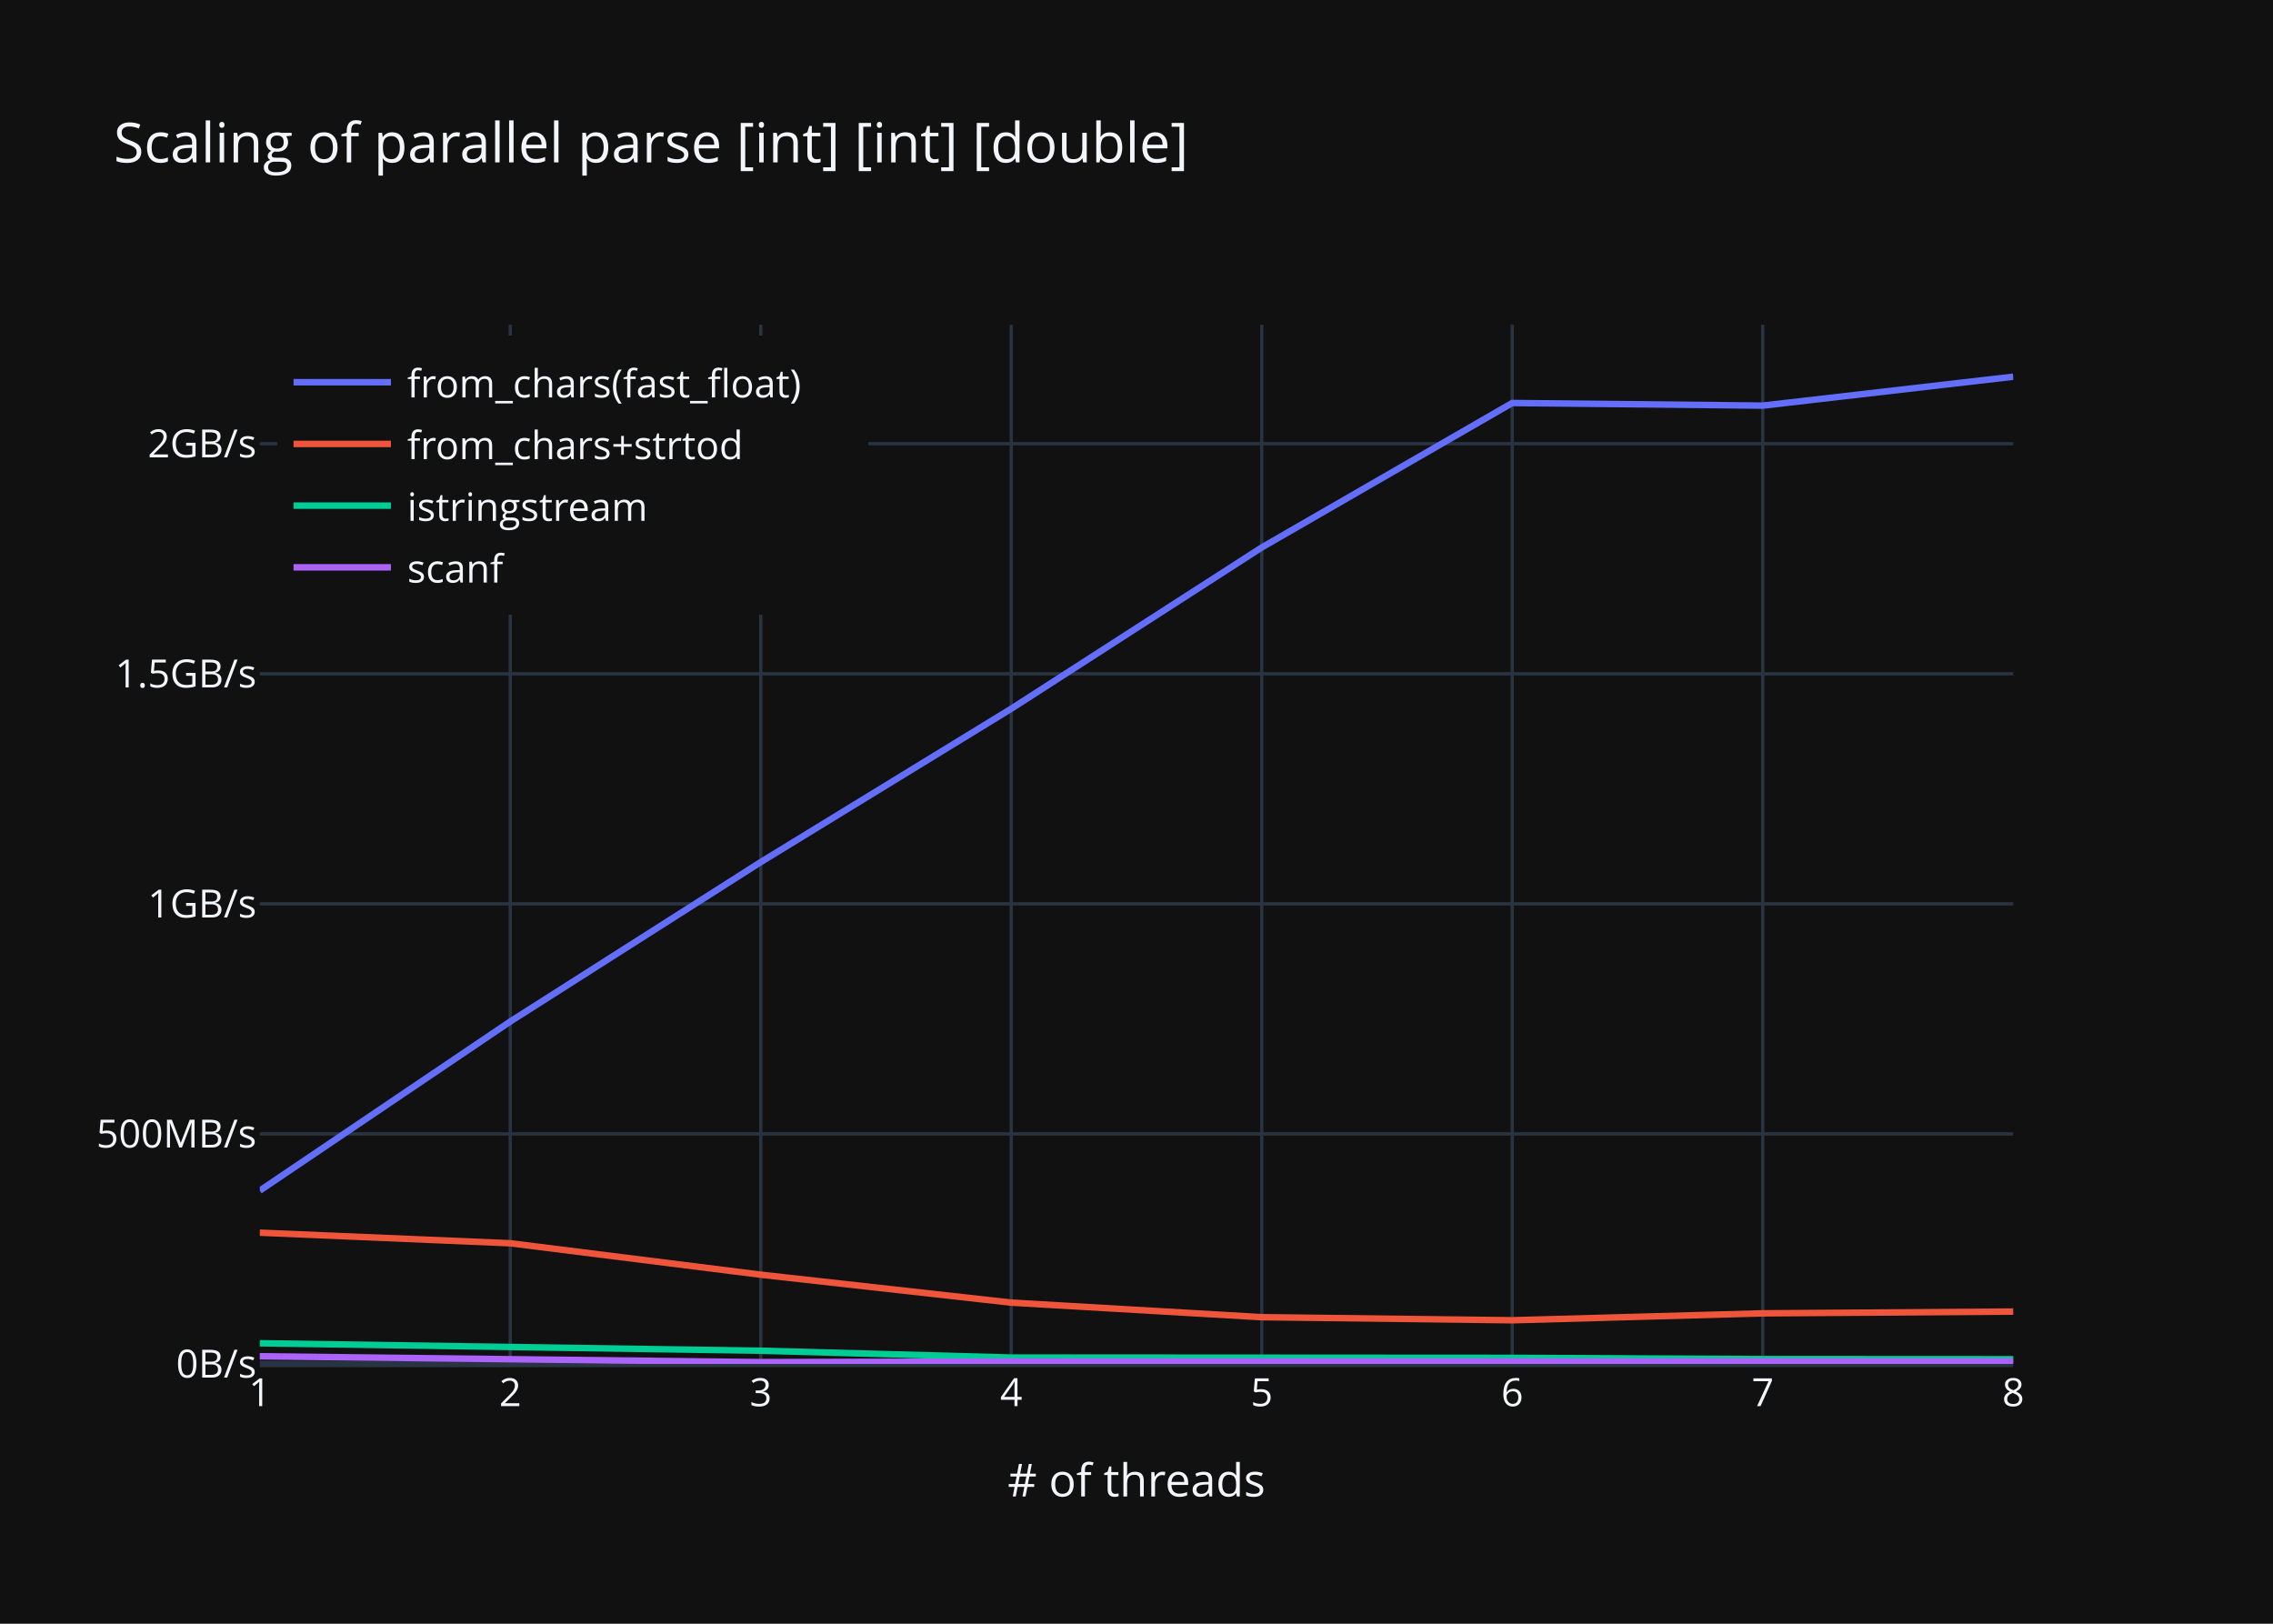
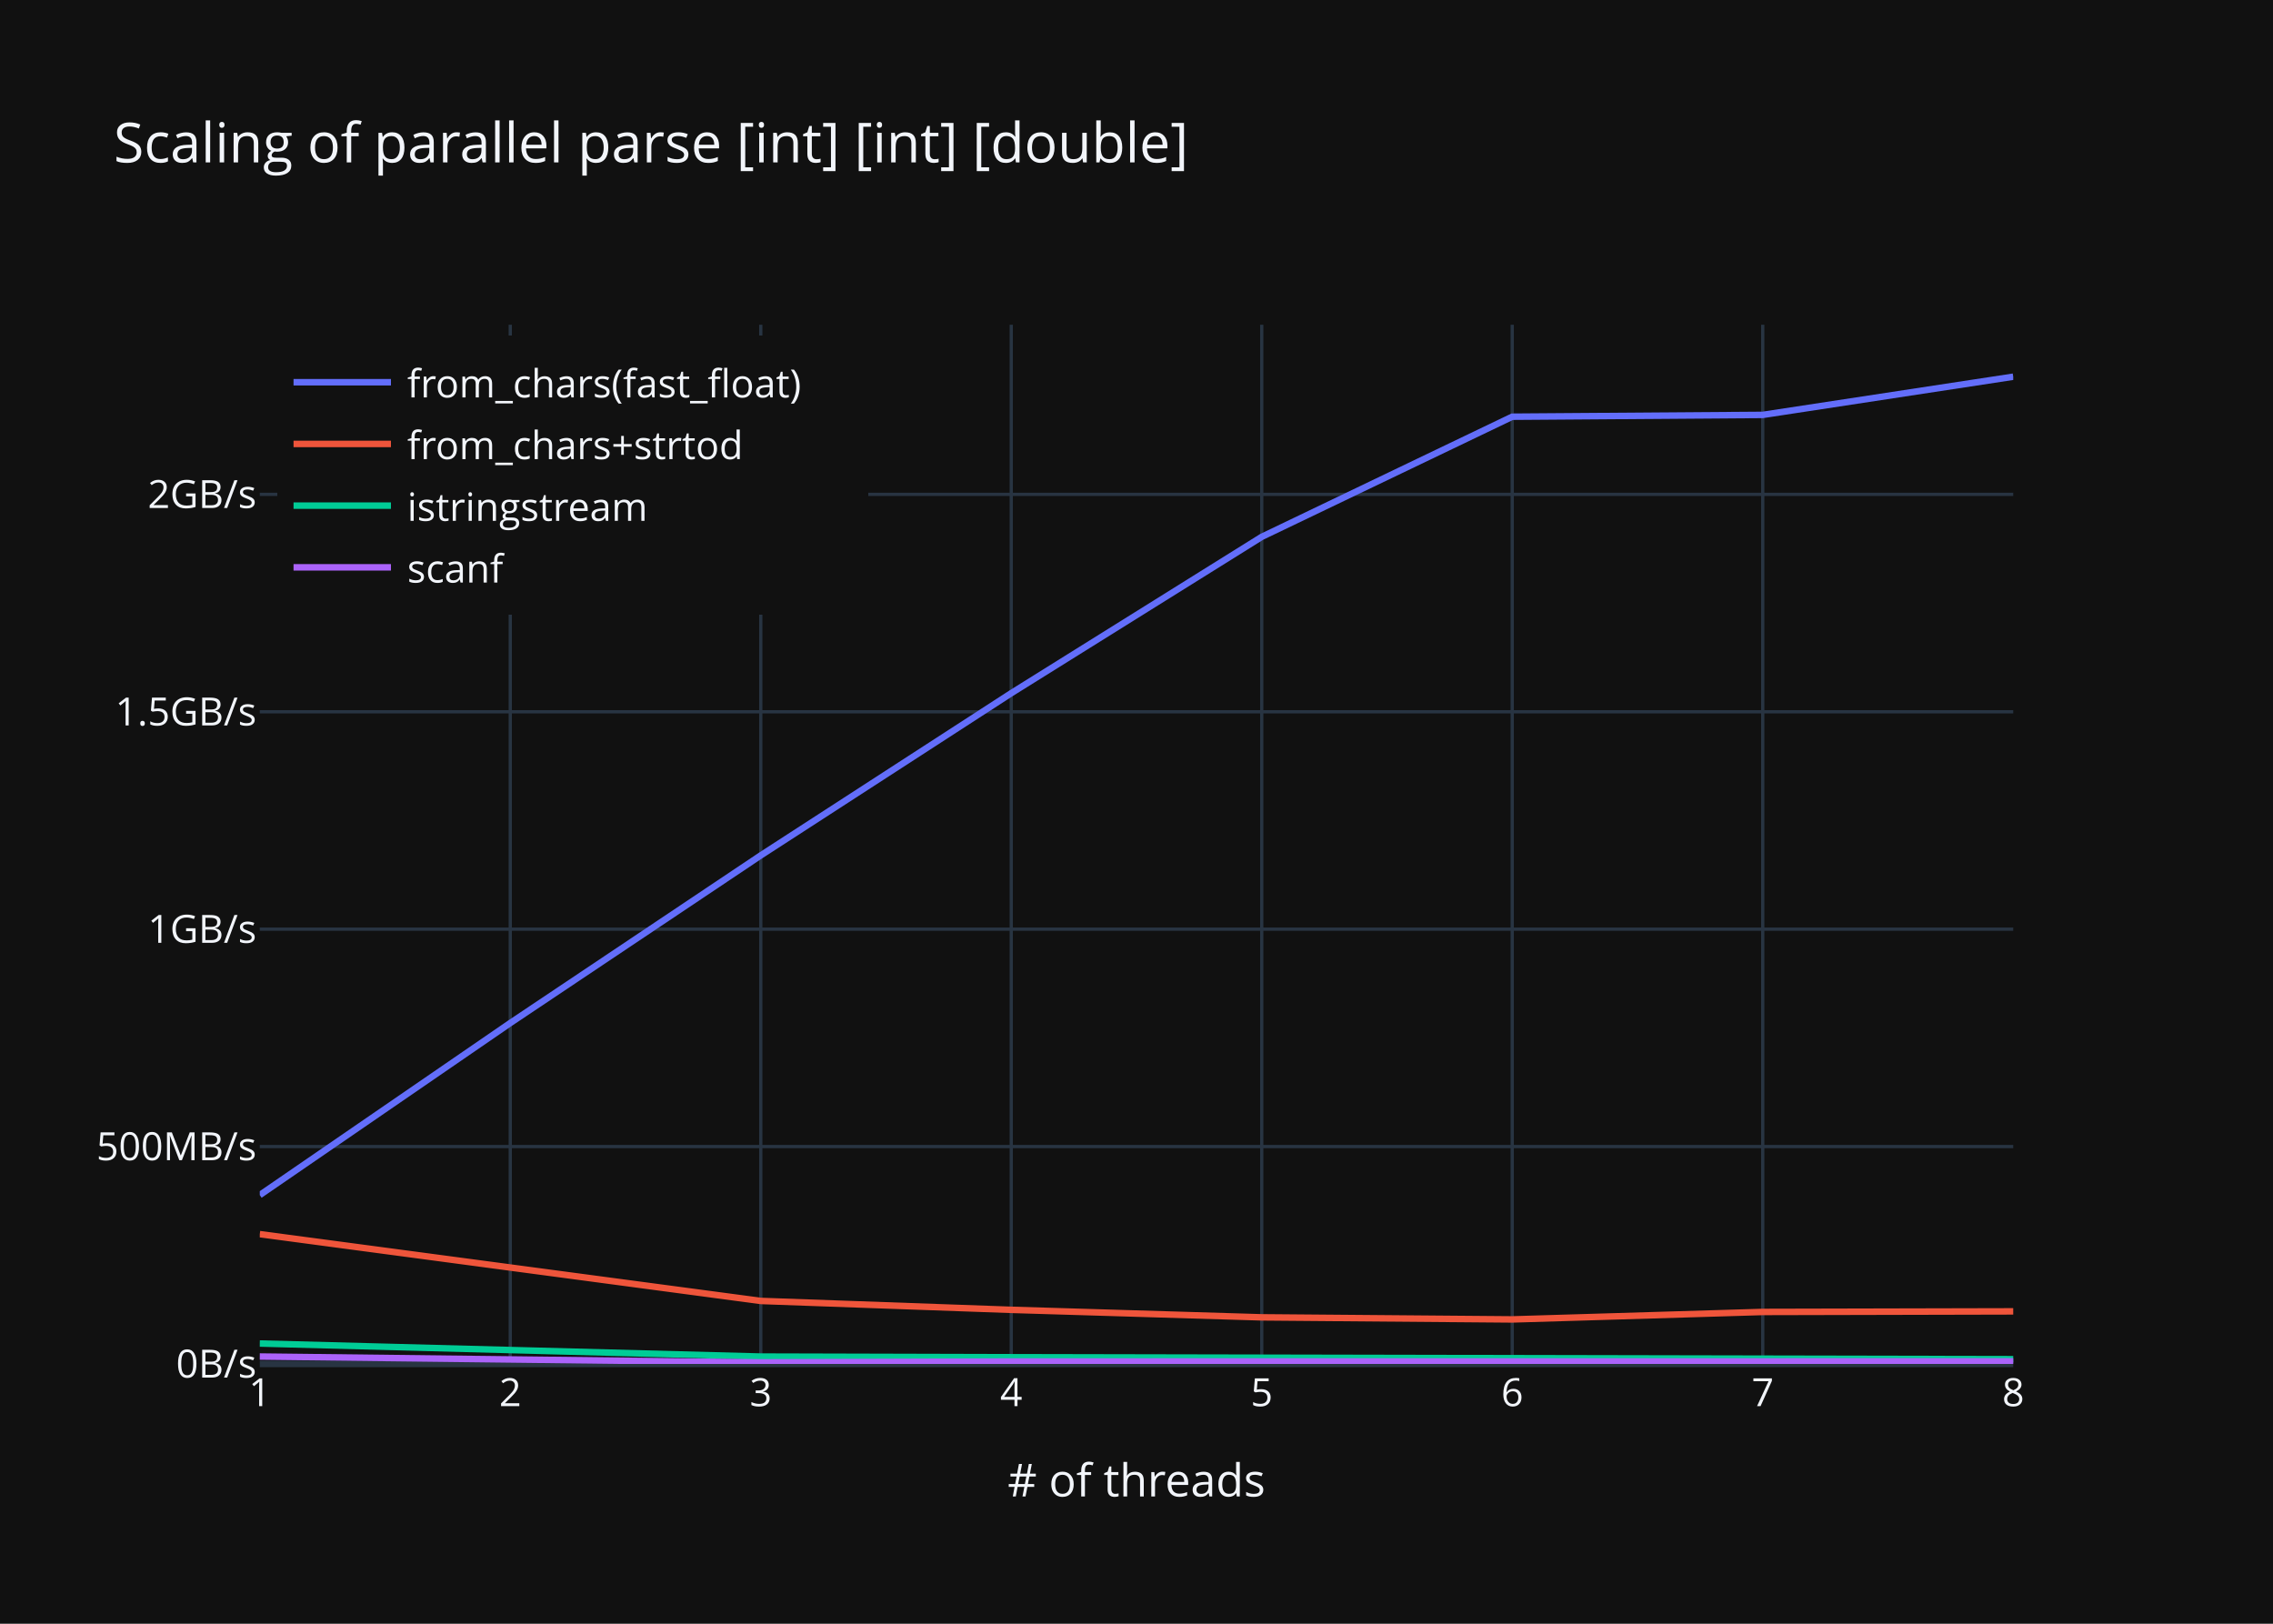
- <svg xmlns="http://www.w3.org/2000/svg" class="main-svg" width="700" height="500" viewBox="0 0 700 500" style="">
+ <svg xmlns="http://www.w3.org/2000/svg" class="main-svg" width="700" height="500" style="" viewBox="0 0 700 500">
  <rect x="0" y="0" width="700" height="500" style="fill: rgb(17, 17, 17); fill-opacity: 1;" />
-   <defs id="defs-6e3c9a">
+   <defs id="defs-40a330">
    <g class="clips">
-       <clipPath id="clip6e3c9axyplot" class="plotclip">
+       <clipPath id="clip40a330xyplot" class="plotclip">
        <rect width="540" height="320" />
      </clipPath>
-       <clipPath class="axesclip" id="clip6e3c9ax">
+       <clipPath class="axesclip" id="clip40a330x">
        <rect x="80" y="0" width="540" height="500" />
      </clipPath>
-       <clipPath class="axesclip" id="clip6e3c9ay">
+       <clipPath class="axesclip" id="clip40a330y">
        <rect x="0" y="100" width="700" height="320" />
      </clipPath>
-       <clipPath class="axesclip" id="clip6e3c9axy">
+       <clipPath class="axesclip" id="clip40a330xy">
        <rect x="80" y="100" width="540" height="320" />
      </clipPath>
    </g>
    <g class="gradients" />
    <g class="patterns" />
  </defs>
  <g class="bglayer" />
  <g class="layer-below">
    <g class="imagelayer" />
    <g class="shapelayer" />
  </g>
  <g class="cartesianlayer">
    <g class="subplot xy">
      <g class="layer-subplot">
        <g class="shapelayer" />
        <g class="imagelayer" />
      </g>
      <g class="minor-gridlayer">
        <g class="x" />
        <g class="y" />
      </g>
      <g class="gridlayer">
        <g class="x">
          <path class="xgrid crisp" transform="translate(157.14,0)" d="M0,100v320" style="stroke: rgb(40, 52, 66); stroke-opacity: 1; stroke-width: 1px;" />
          <path class="xgrid crisp" transform="translate(234.29,0)" d="M0,100v320" style="stroke: rgb(40, 52, 66); stroke-opacity: 1; stroke-width: 1px;" />
          <path class="xgrid crisp" transform="translate(311.43,0)" d="M0,100v320" style="stroke: rgb(40, 52, 66); stroke-opacity: 1; stroke-width: 1px;" />
          <path class="xgrid crisp" transform="translate(388.57,0)" d="M0,100v320" style="stroke: rgb(40, 52, 66); stroke-opacity: 1; stroke-width: 1px;" />
          <path class="xgrid crisp" transform="translate(465.71,0)" d="M0,100v320" style="stroke: rgb(40, 52, 66); stroke-opacity: 1; stroke-width: 1px;" />
          <path class="xgrid crisp" transform="translate(542.86,0)" d="M0,100v320" style="stroke: rgb(40, 52, 66); stroke-opacity: 1; stroke-width: 1px;" />
        </g>
        <g class="y">
-           <path class="ygrid crisp" transform="translate(0,349.16)" d="M80,0h540" style="stroke: rgb(40, 52, 66); stroke-opacity: 1; stroke-width: 1px;" />
-           <path class="ygrid crisp" transform="translate(0,278.32)" d="M80,0h540" style="stroke: rgb(40, 52, 66); stroke-opacity: 1; stroke-width: 1px;" />
-           <path class="ygrid crisp" transform="translate(0,207.48)" d="M80,0h540" style="stroke: rgb(40, 52, 66); stroke-opacity: 1; stroke-width: 1px;" />
-           <path class="ygrid crisp" transform="translate(0,136.63)" d="M80,0h540" style="stroke: rgb(40, 52, 66); stroke-opacity: 1; stroke-width: 1px;" />
+           <path class="ygrid crisp" transform="translate(0,353.06)" d="M80,0h540" style="stroke: rgb(40, 52, 66); stroke-opacity: 1; stroke-width: 1px;" />
+           <path class="ygrid crisp" transform="translate(0,286.12)" d="M80,0h540" style="stroke: rgb(40, 52, 66); stroke-opacity: 1; stroke-width: 1px;" />
+           <path class="ygrid crisp" transform="translate(0,219.18)" d="M80,0h540" style="stroke: rgb(40, 52, 66); stroke-opacity: 1; stroke-width: 1px;" />
+           <path class="ygrid crisp" transform="translate(0,152.23)" d="M80,0h540" style="stroke: rgb(40, 52, 66); stroke-opacity: 1; stroke-width: 1px;" />
        </g>
      </g>
      <g class="zerolinelayer">
        <path class="yzl zl crisp" transform="translate(0,420)" d="M80,0h540" style="stroke: rgb(40, 52, 66); stroke-opacity: 1; stroke-width: 2px;" />
      </g>
      <path class="xlines-below" />
      <path class="ylines-below" />
      <g class="overlines-below" />
      <g class="xaxislayer-below" />
      <g class="yaxislayer-below" />
      <g class="overaxes-below" />
-       <g class="plot" transform="translate(80,100)" clip-path="url(#clip6e3c9axyplot)">
+       <g class="plot" transform="translate(80,100)" clip-path="url(#clip40a330xyplot)">
        <g class="scatterlayer mlayer">
-           <g class="trace scatter trace19c589" style="stroke-miterlimit: 2; opacity: 1;">
-             <g class="fills" />
-             <g class="errorbars" />
-             <g class="lines">
-               <path class="js-line" d="M0,266.63L77.14,214.56L154.29,165.46L231.43,118.24L308.57,68.58L385.71,24.1L462.86,24.9L540,16" style="vector-effect: non-scaling-stroke; fill: none; stroke: rgb(99, 110, 250); stroke-opacity: 1; stroke-width: 2px; opacity: 1;" />
-             </g>
-             <g class="points" />
-             <g class="text" />
-           </g>
-           <g class="trace scatter tracec54ffc" style="stroke-miterlimit: 2; opacity: 1;">
-             <g class="fills" />
-             <g class="errorbars" />
-             <g class="lines">
-               <path class="js-line" d="M0,279.58L77.14,282.84L154.29,292.52L231.43,301.12L308.57,305.6L385.71,306.55L462.86,304.42L540,303.87" style="vector-effect: non-scaling-stroke; fill: none; stroke: rgb(239, 85, 59); stroke-opacity: 1; stroke-width: 2px; opacity: 1;" />
-             </g>
-             <g class="points" />
-             <g class="text" />
-           </g>
-           <g class="trace scatter trace147d1e" style="stroke-miterlimit: 2; opacity: 1;">
-             <g class="fills" />
-             <g class="errorbars" />
-             <g class="lines">
-               <path class="js-line" d="M0,313.63L154.29,315.93L231.43,318.03L385.71,318.12L462.86,318.51L540,318.55" style="vector-effect: non-scaling-stroke; fill: none; stroke: rgb(0, 204, 150); stroke-opacity: 1; stroke-width: 2px; opacity: 1;" />
-             </g>
-             <g class="points" />
-             <g class="text" />
-           </g>
-           <g class="trace scatter tracebb4df6" style="stroke-miterlimit: 2; opacity: 1;">
-             <g class="fills" />
-             <g class="errorbars" />
-             <g class="lines">
-               <path class="js-line" d="M0,317.64L154.29,319.44L231.43,319.25L540,319.2" style="vector-effect: non-scaling-stroke; fill: none; stroke: rgb(171, 99, 250); stroke-opacity: 1; stroke-width: 2px; opacity: 1;" />
+           <g class="trace scatter trace883d1d" style="stroke-miterlimit: 2; opacity: 1;">
+             <g class="fills" />
+             <g class="errorbars" />
+             <g class="lines">
+               <path class="js-line" d="M0,268L77.14,215.02L154.29,163.4L231.43,113.45L308.57,65.31L385.71,28.32L462.86,27.76L540,16" style="vector-effect: non-scaling-stroke; fill: none; stroke: rgb(99, 110, 250); stroke-opacity: 1; stroke-width: 2px; opacity: 1;" />
+             </g>
+             <g class="points" />
+             <g class="text" />
+           </g>
+           <g class="trace scatter trace8d5e2f" style="stroke-miterlimit: 2; opacity: 1;">
+             <g class="fills" />
+             <g class="errorbars" />
+             <g class="lines">
+               <path class="js-line" d="M0,280.03L154.29,300.6L231.43,303.34L308.57,305.65L385.71,306.29L462.86,303.99L540,303.81" style="vector-effect: non-scaling-stroke; fill: none; stroke: rgb(239, 85, 59); stroke-opacity: 1; stroke-width: 2px; opacity: 1;" />
+             </g>
+             <g class="points" />
+             <g class="text" />
+           </g>
+           <g class="trace scatter traced9327b" style="stroke-miterlimit: 2; opacity: 1;">
+             <g class="fills" />
+             <g class="errorbars" />
+             <g class="lines">
+               <path class="js-line" d="M0,313.71L154.29,317.73L231.43,317.93L540,318.53" style="vector-effect: non-scaling-stroke; fill: none; stroke: rgb(0, 204, 150); stroke-opacity: 1; stroke-width: 2px; opacity: 1;" />
+             </g>
+             <g class="points" />
+             <g class="text" />
+           </g>
+           <g class="trace scatter trace1bf845" style="stroke-miterlimit: 2; opacity: 1;">
+             <g class="fills" />
+             <g class="errorbars" />
+             <g class="lines">
+               <path class="js-line" d="M0,317.72L154.29,319.51L231.43,319.24L540,319.21" style="vector-effect: non-scaling-stroke; fill: none; stroke: rgb(171, 99, 250); stroke-opacity: 1; stroke-width: 2px; opacity: 1;" />
            </g>
            <g class="points" />
            <g class="text" />
          </g>
        </g>
      </g>
      <g class="overplot" />
      <path class="xlines-above crisp" d="M0,0" style="fill: none;" />
      <path class="ylines-above crisp" d="M0,0" style="fill: none;" />
      <g class="overlines-above" />
      <g class="xaxislayer-above">
        <g class="xtick">
          <text text-anchor="middle" x="0" y="433" transform="translate(80,0)" style="font-family: 'Open Sans', verdana, arial, sans-serif; font-size: 12px; fill: rgb(242, 245, 250); fill-opacity: 1; white-space: pre; opacity: 1;">1</text>
        </g>
        <g class="xtick">
          <text text-anchor="middle" x="0" y="433" style="font-family: 'Open Sans', verdana, arial, sans-serif; font-size: 12px; fill: rgb(242, 245, 250); fill-opacity: 1; white-space: pre; opacity: 1;" transform="translate(157.14,0)">2</text>
        </g>
        <g class="xtick">
          <text text-anchor="middle" x="0" y="433" style="font-family: 'Open Sans', verdana, arial, sans-serif; font-size: 12px; fill: rgb(242, 245, 250); fill-opacity: 1; white-space: pre; opacity: 1;" transform="translate(234.29,0)">3</text>
        </g>
        <g class="xtick">
          <text text-anchor="middle" x="0" y="433" style="font-family: 'Open Sans', verdana, arial, sans-serif; font-size: 12px; fill: rgb(242, 245, 250); fill-opacity: 1; white-space: pre; opacity: 1;" transform="translate(311.43,0)">4</text>
        </g>
        <g class="xtick">
          <text text-anchor="middle" x="0" y="433" style="font-family: 'Open Sans', verdana, arial, sans-serif; font-size: 12px; fill: rgb(242, 245, 250); fill-opacity: 1; white-space: pre; opacity: 1;" transform="translate(388.57,0)">5</text>
        </g>
        <g class="xtick">
          <text text-anchor="middle" x="0" y="433" style="font-family: 'Open Sans', verdana, arial, sans-serif; font-size: 12px; fill: rgb(242, 245, 250); fill-opacity: 1; white-space: pre; opacity: 1;" transform="translate(465.71,0)">6</text>
        </g>
        <g class="xtick">
          <text text-anchor="middle" x="0" y="433" style="font-family: 'Open Sans', verdana, arial, sans-serif; font-size: 12px; fill: rgb(242, 245, 250); fill-opacity: 1; white-space: pre; opacity: 1;" transform="translate(542.86,0)">7</text>
        </g>
        <g class="xtick">
          <text text-anchor="middle" x="0" y="433" style="font-family: 'Open Sans', verdana, arial, sans-serif; font-size: 12px; fill: rgb(242, 245, 250); fill-opacity: 1; white-space: pre; opacity: 1;" transform="translate(620,0)">8</text>
        </g>
      </g>
      <g class="yaxislayer-above">
        <g class="ytick">
          <text text-anchor="end" x="79" y="4.2" transform="translate(0,420)" style="font-family: 'Open Sans', verdana, arial, sans-serif; font-size: 12px; fill: rgb(242, 245, 250); fill-opacity: 1; white-space: pre; opacity: 1;">0B/s</text>
        </g>
        <g class="ytick">
-           <text text-anchor="end" x="79" y="4.2" style="font-family: 'Open Sans', verdana, arial, sans-serif; font-size: 12px; fill: rgb(242, 245, 250); fill-opacity: 1; white-space: pre; opacity: 1;" transform="translate(0,349.16)">500MB/s</text>
-         </g>
-         <g class="ytick">
-           <text text-anchor="end" x="79" y="4.2" style="font-family: 'Open Sans', verdana, arial, sans-serif; font-size: 12px; fill: rgb(242, 245, 250); fill-opacity: 1; white-space: pre; opacity: 1;" transform="translate(0,278.32)">1GB/s</text>
-         </g>
-         <g class="ytick">
-           <text text-anchor="end" x="79" y="4.2" style="font-family: 'Open Sans', verdana, arial, sans-serif; font-size: 12px; fill: rgb(242, 245, 250); fill-opacity: 1; white-space: pre; opacity: 1;" transform="translate(0,207.48)">1.5GB/s</text>
-         </g>
-         <g class="ytick">
-           <text text-anchor="end" x="79" y="4.2" style="font-family: 'Open Sans', verdana, arial, sans-serif; font-size: 12px; fill: rgb(242, 245, 250); fill-opacity: 1; white-space: pre; opacity: 1;" transform="translate(0,136.63)">2GB/s</text>
+           <text text-anchor="end" x="79" y="4.2" style="font-family: 'Open Sans', verdana, arial, sans-serif; font-size: 12px; fill: rgb(242, 245, 250); fill-opacity: 1; white-space: pre; opacity: 1;" transform="translate(0,353.06)">500MB/s</text>
+         </g>
+         <g class="ytick">
+           <text text-anchor="end" x="79" y="4.2" style="font-family: 'Open Sans', verdana, arial, sans-serif; font-size: 12px; fill: rgb(242, 245, 250); fill-opacity: 1; white-space: pre; opacity: 1;" transform="translate(0,286.12)">1GB/s</text>
+         </g>
+         <g class="ytick">
+           <text text-anchor="end" x="79" y="4.2" style="font-family: 'Open Sans', verdana, arial, sans-serif; font-size: 12px; fill: rgb(242, 245, 250); fill-opacity: 1; white-space: pre; opacity: 1;" transform="translate(0,219.18)">1.5GB/s</text>
+         </g>
+         <g class="ytick">
+           <text text-anchor="end" x="79" y="4.2" style="font-family: 'Open Sans', verdana, arial, sans-serif; font-size: 12px; fill: rgb(242, 245, 250); fill-opacity: 1; white-space: pre; opacity: 1;" transform="translate(0,152.23)">2GB/s</text>
        </g>
      </g>
      <g class="overaxes-above" />
    </g>
  </g>
  <g class="polarlayer" />
  <g class="smithlayer" />
  <g class="ternarylayer" />
  <g class="geolayer" />
  <g class="funnelarealayer" />
  <g class="pielayer" />
  <g class="iciclelayer" />
  <g class="treemaplayer" />
  <g class="sunburstlayer" />
  <g class="glimages" />
-   <defs id="topdefs-6e3c9a">
+   <defs id="topdefs-40a330">
    <g class="clips" />
-     <clipPath id="legend6e3c9a">
+     <clipPath id="legend40a330">
      <rect width="182" height="86" x="0" y="0" />
    </clipPath>
  </defs>
  <g class="layer-above">
    <g class="imagelayer" />
    <g class="shapelayer" />
  </g>
  <g class="infolayer">
    <g class="legend" pointer-events="all" transform="translate(85.4,103.2)">
      <rect class="bg" shape-rendering="crispEdges" width="182" height="86" x="0" y="0" style="stroke: rgb(68, 68, 68); stroke-opacity: 1; fill: rgb(17, 17, 17); fill-opacity: 1; stroke-width: 0px;" />
-       <g class="scrollbox" transform="" clip-path="url(#legend6e3c9a)">
+       <g class="scrollbox" transform="" clip-path="url(#legend40a330)">
        <g class="groups" transform="">
          <g class="traces" transform="translate(0,14.5)" style="opacity: 1;">
            <text class="legendtext" text-anchor="start" x="40" y="4.68" style="font-family: 'Open Sans', verdana, arial, sans-serif; font-size: 12px; fill: rgb(242, 245, 250); fill-opacity: 1; white-space: pre;">from_chars(fast_float)</text>
            <g class="layers" style="opacity: 1;">
              <g class="legendfill" />
              <g class="legendlines">
                <path class="js-line" d="M5,0h30" style="fill: none; stroke: rgb(99, 110, 250); stroke-opacity: 1; stroke-width: 2px;" />
              </g>
              <g class="legendsymbols">
                <g class="legendpoints" />
              </g>
            </g>
            <rect class="legendtoggle" x="0" y="-9.5" width="176.016" height="19" style="fill: rgb(0, 0, 0); fill-opacity: 0;" />
          </g>
        </g>
        <g class="groups" transform="">
          <g class="traces" transform="translate(0,33.5)" style="opacity: 1;">
            <text class="legendtext" text-anchor="start" x="40" y="4.68" style="font-family: 'Open Sans', verdana, arial, sans-serif; font-size: 12px; fill: rgb(242, 245, 250); fill-opacity: 1; white-space: pre;">from_chars+strtod</text>
            <g class="layers" style="opacity: 1;">
              <g class="legendfill" />
              <g class="legendlines">
                <path class="js-line" d="M5,0h30" style="fill: none; stroke: rgb(239, 85, 59); stroke-opacity: 1; stroke-width: 2px;" />
              </g>
              <g class="legendsymbols">
                <g class="legendpoints" />
              </g>
            </g>
            <rect class="legendtoggle" x="0" y="-9.5" width="176.016" height="19" style="fill: rgb(0, 0, 0); fill-opacity: 0;" />
          </g>
        </g>
        <g class="groups" transform="">
          <g class="traces" transform="translate(0,52.5)" style="opacity: 1;">
            <text class="legendtext" text-anchor="start" x="40" y="4.68" style="font-family: 'Open Sans', verdana, arial, sans-serif; font-size: 12px; fill: rgb(242, 245, 250); fill-opacity: 1; white-space: pre;">istringstream</text>
            <g class="layers" style="opacity: 1;">
              <g class="legendfill" />
              <g class="legendlines">
                <path class="js-line" d="M5,0h30" style="fill: none; stroke: rgb(0, 204, 150); stroke-opacity: 1; stroke-width: 2px;" />
              </g>
              <g class="legendsymbols">
                <g class="legendpoints" />
              </g>
            </g>
            <rect class="legendtoggle" x="0" y="-9.5" width="176.016" height="19" style="fill: rgb(0, 0, 0); fill-opacity: 0;" />
          </g>
        </g>
        <g class="groups" transform="">
          <g class="traces" transform="translate(0,71.5)" style="opacity: 1;">
            <text class="legendtext" text-anchor="start" x="40" y="4.68" style="font-family: 'Open Sans', verdana, arial, sans-serif; font-size: 12px; fill: rgb(242, 245, 250); fill-opacity: 1; white-space: pre;">scanf</text>
            <g class="layers" style="opacity: 1;">
              <g class="legendfill" />
              <g class="legendlines">
                <path class="js-line" d="M5,0h30" style="fill: none; stroke: rgb(171, 99, 250); stroke-opacity: 1; stroke-width: 2px;" />
              </g>
              <g class="legendsymbols">
                <g class="legendpoints" />
              </g>
            </g>
            <rect class="legendtoggle" x="0" y="-9.5" width="176.016" height="19" style="fill: rgb(0, 0, 0); fill-opacity: 0;" />
          </g>
        </g>
      </g>
      <rect class="scrollbar" rx="20" ry="3" width="0" height="0" x="0" y="0" style="fill: rgb(128, 139, 164); fill-opacity: 1;" />
    </g>
    <g class="g-gtitle">
      <text class="gtitle" x="35" y="50" text-anchor="start" dy="0em" style="font-family: 'Open Sans', verdana, arial, sans-serif; font-size: 17px; fill: rgb(242, 245, 250); opacity: 1; font-weight: normal; white-space: pre;">Scaling of parallel parse [int] [int] [double]</text>
    </g>
    <g class="g-xtitle">
      <text class="xtitle" x="350" y="460.8" text-anchor="middle" style="font-family: 'Open Sans', verdana, arial, sans-serif; font-size: 14px; fill: rgb(242, 245, 250); opacity: 1; font-weight: normal; white-space: pre;"># of threads</text>
    </g>
    <g class="g-ytitle" />
  </g>
</svg>
